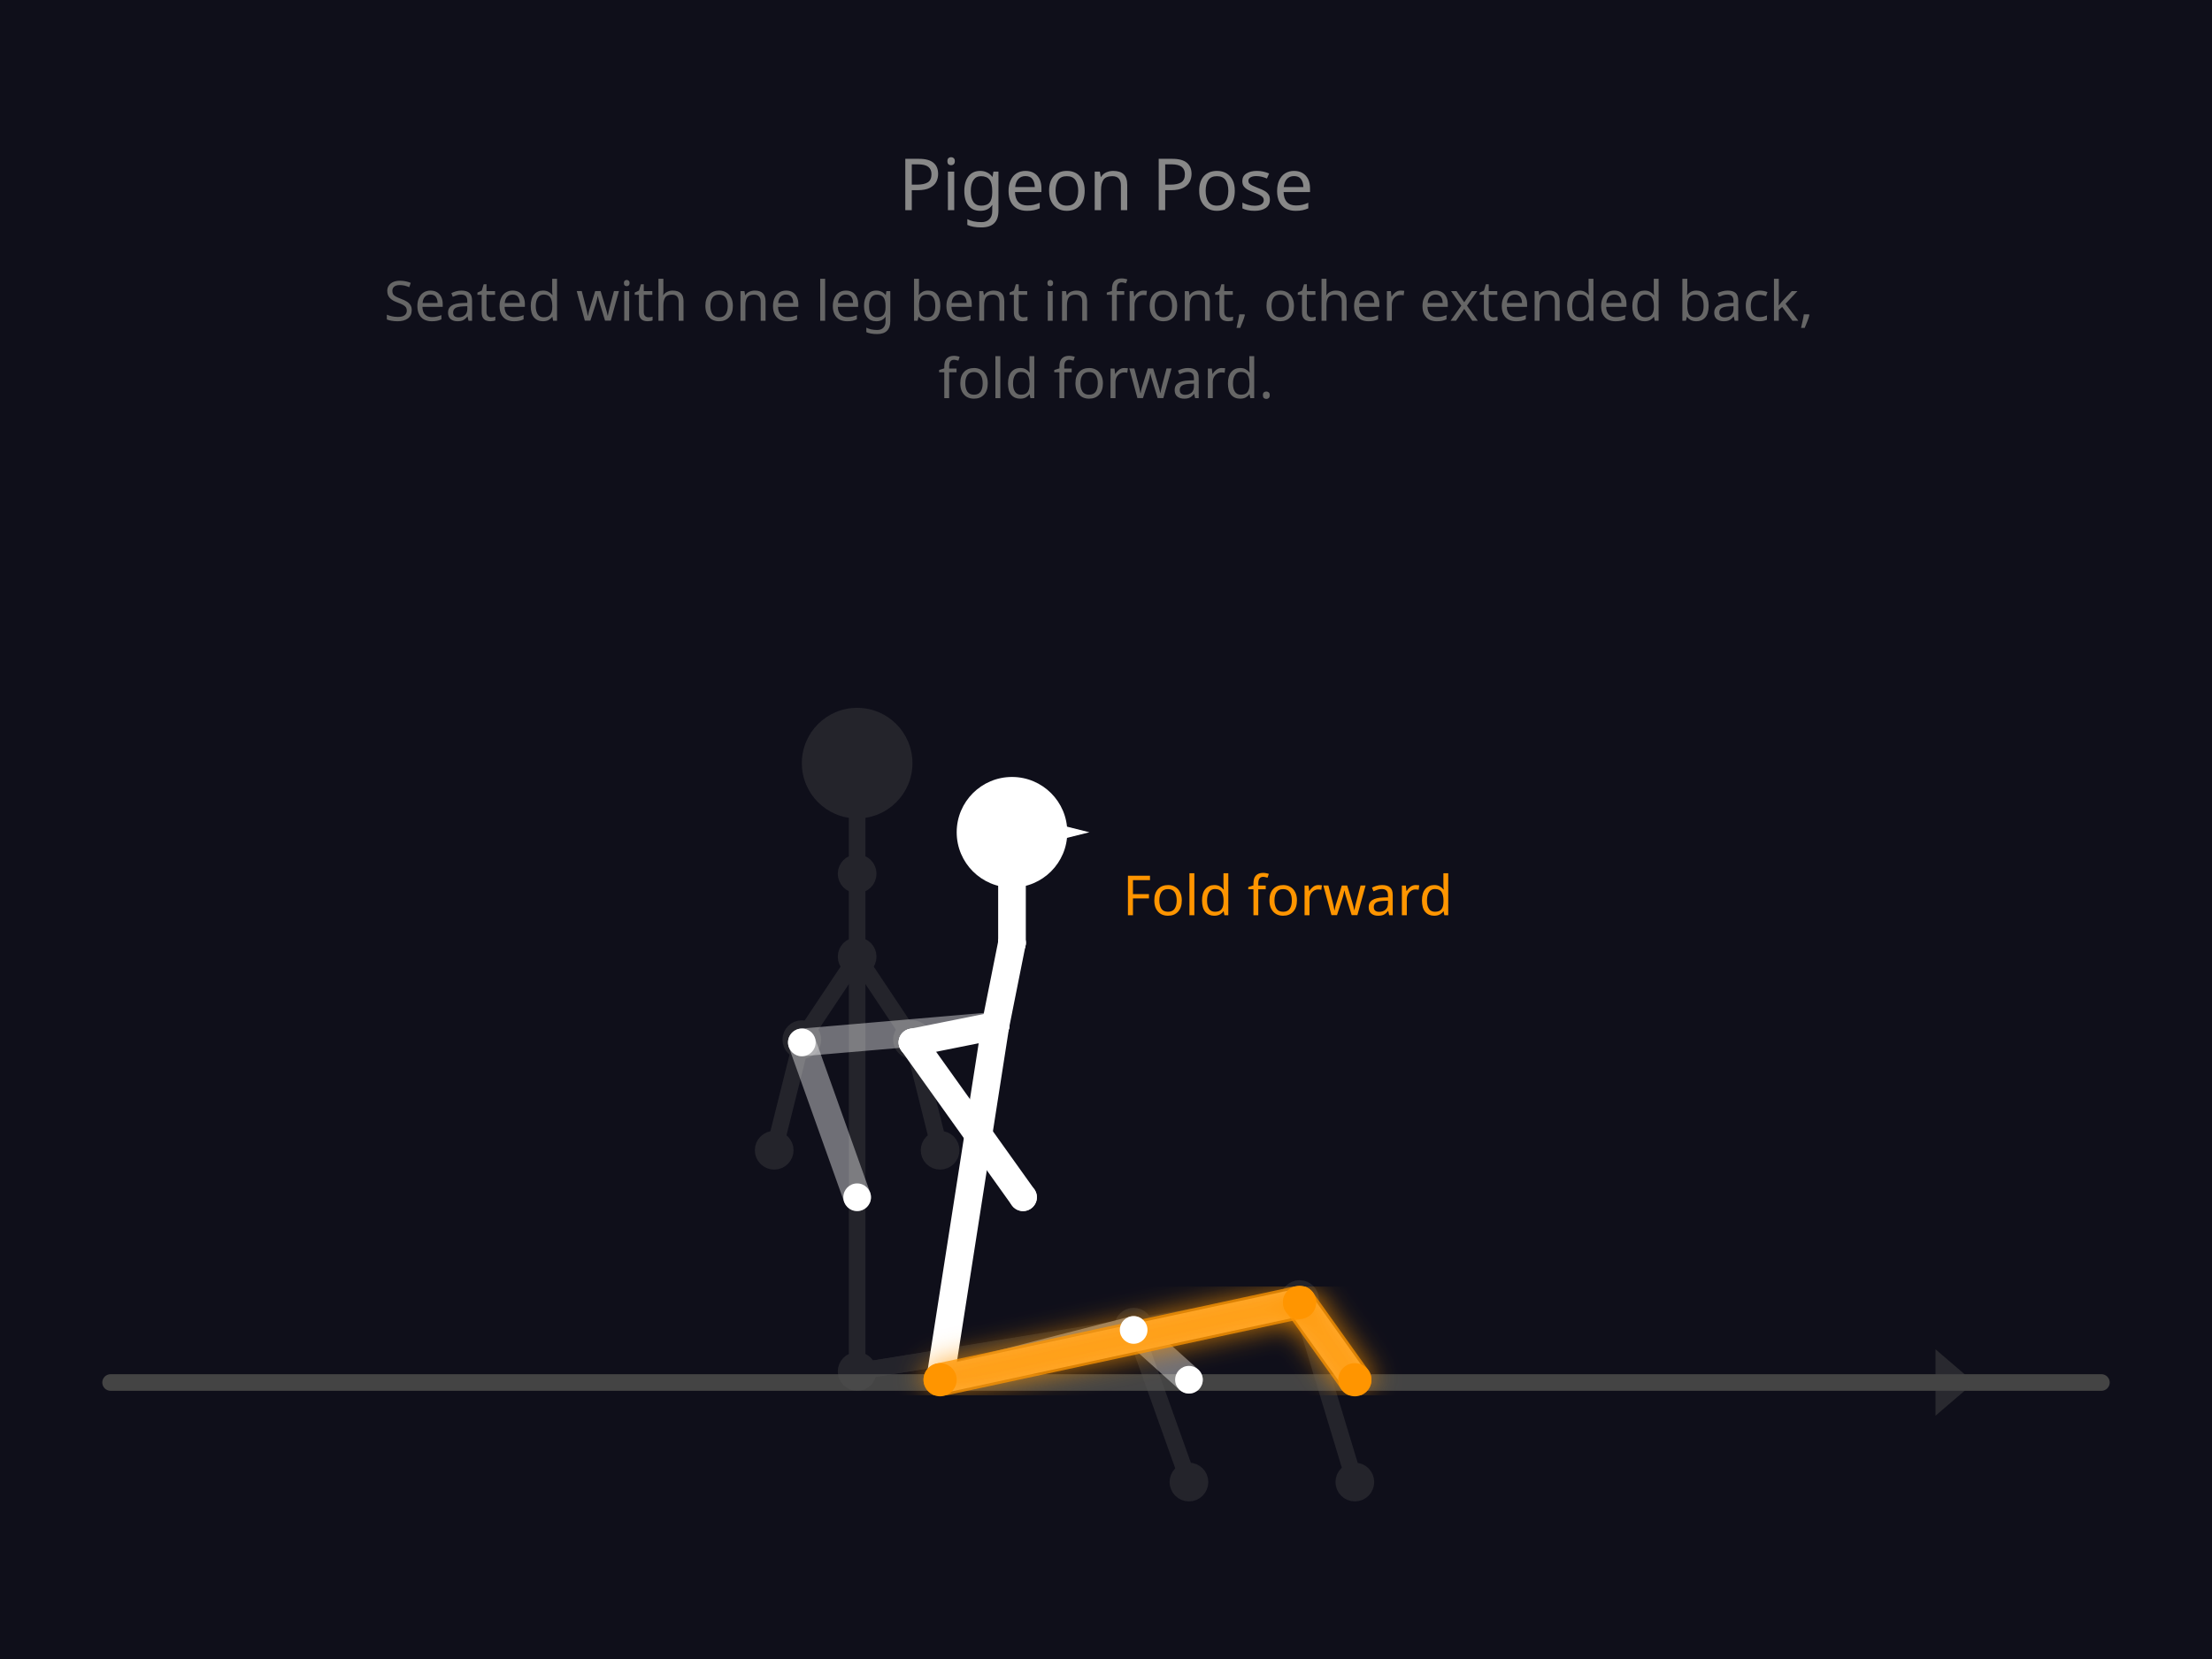
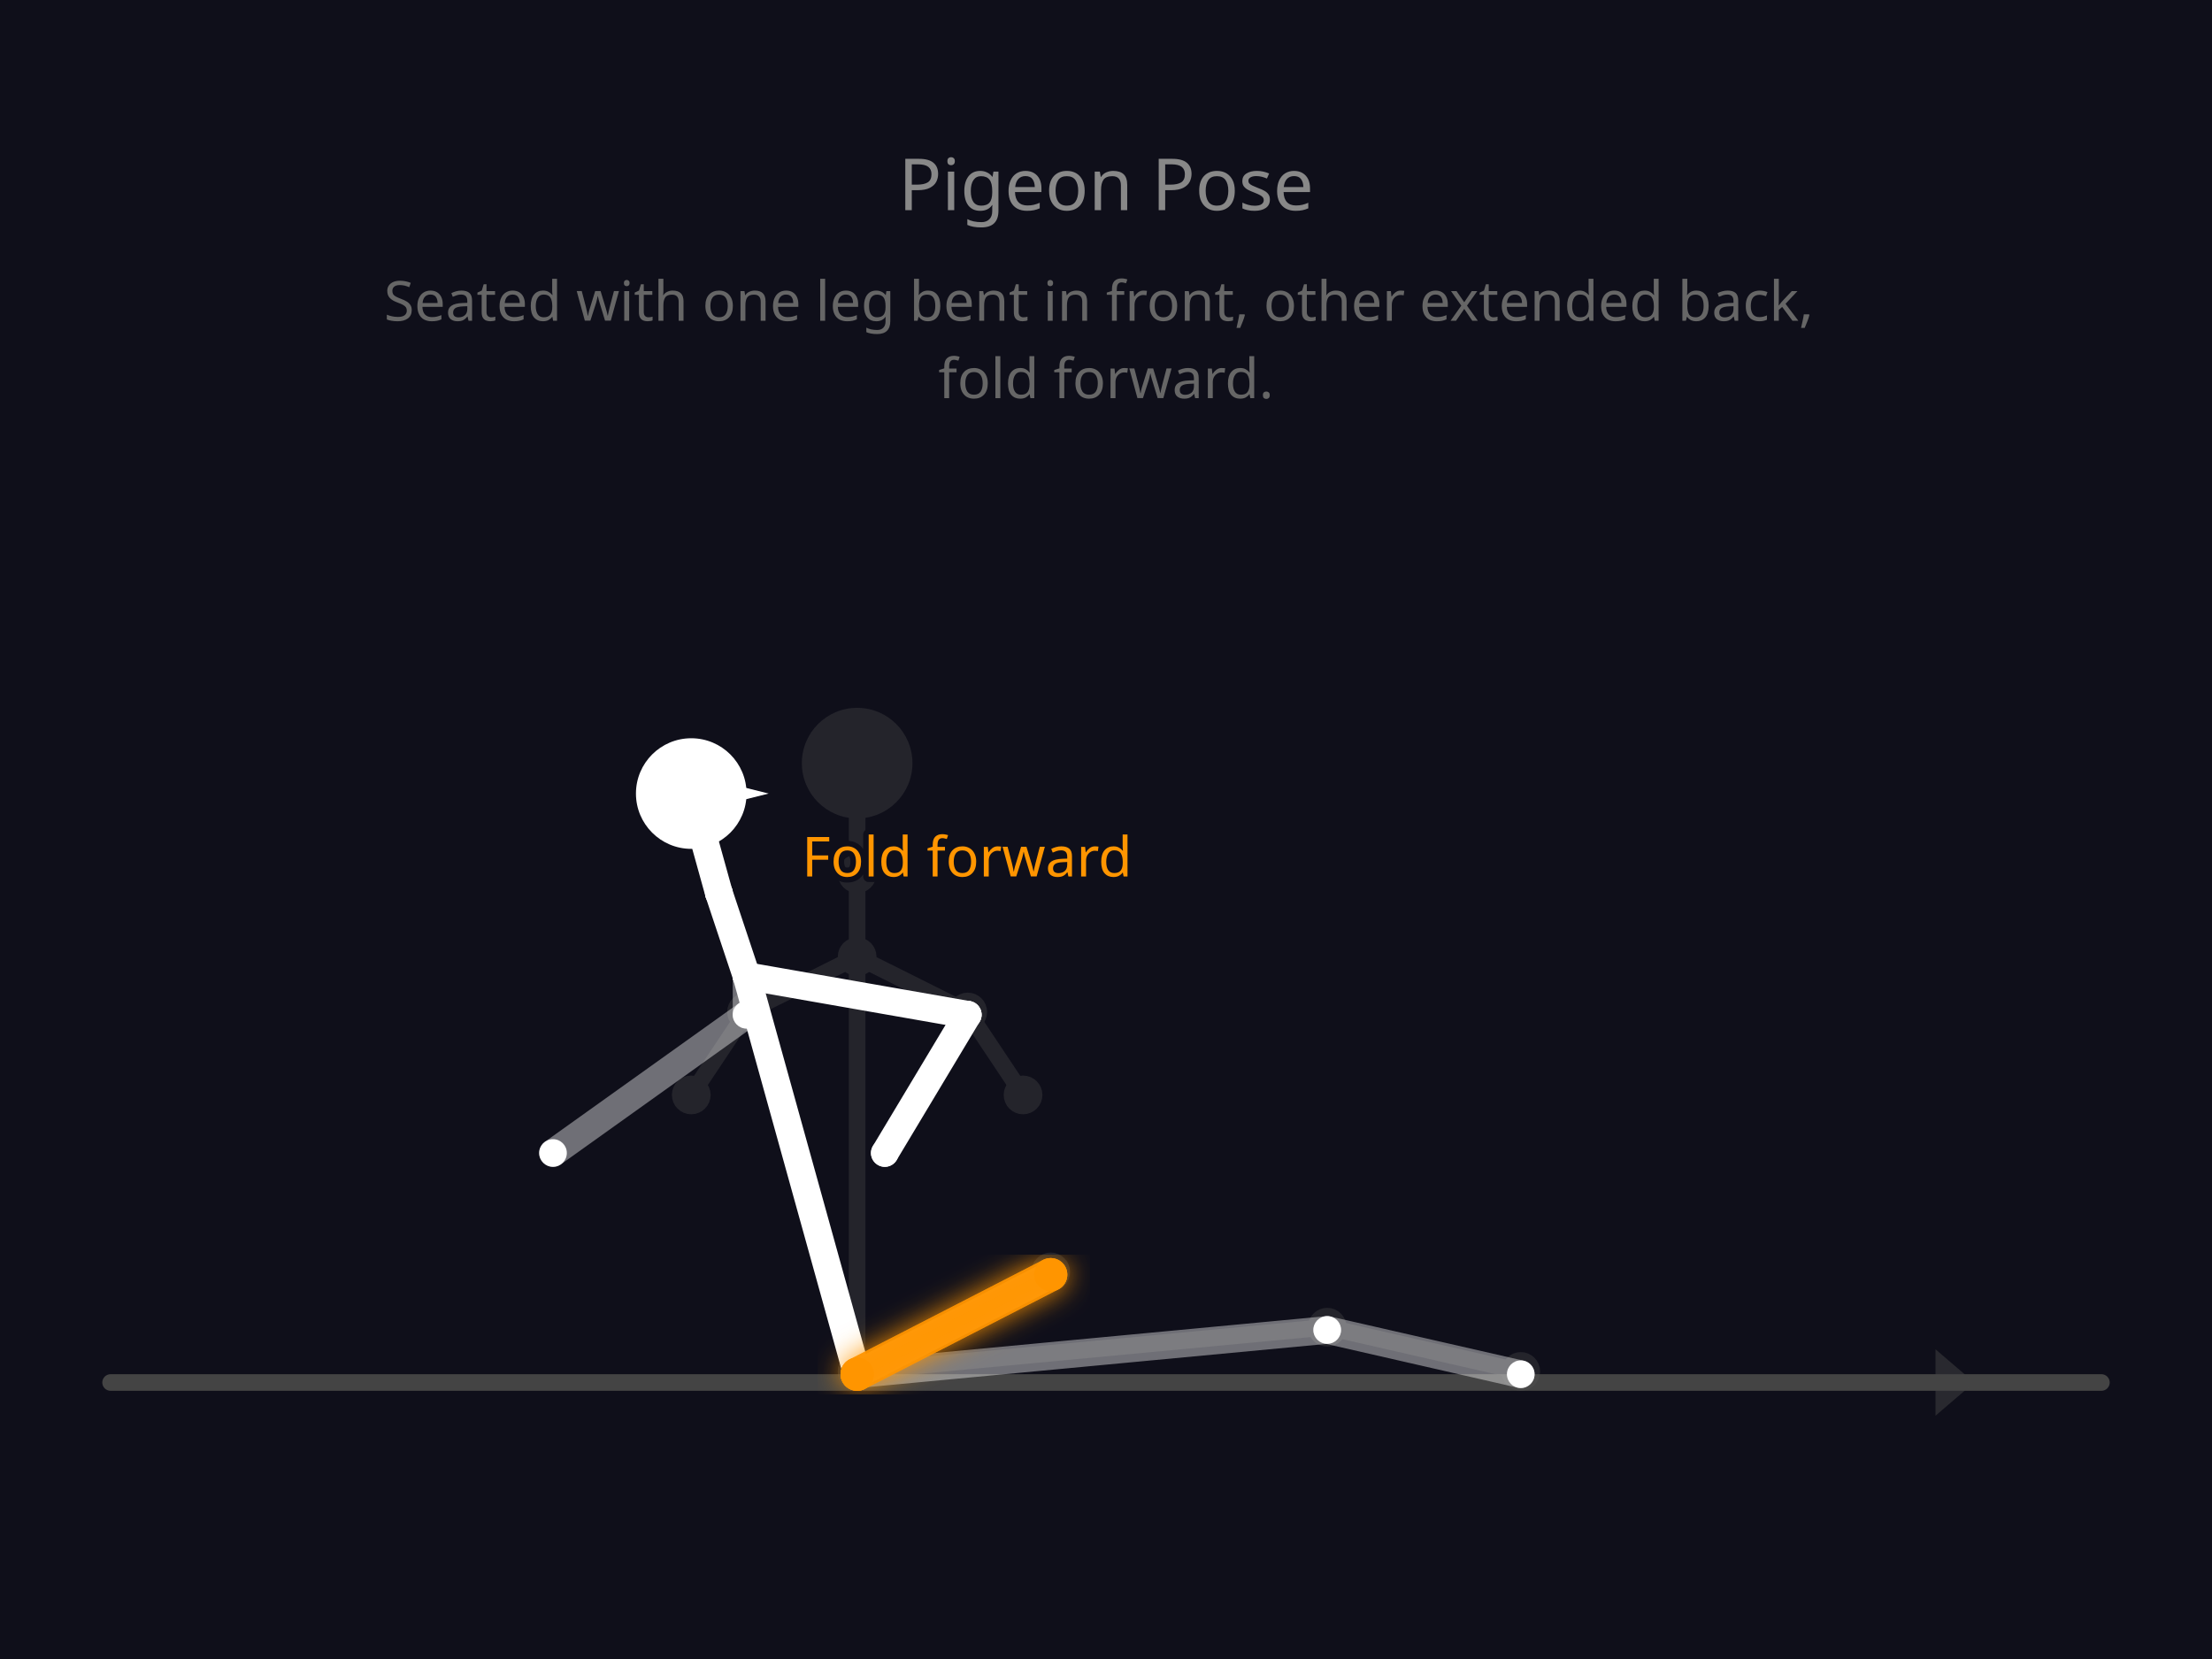
<svg xmlns="http://www.w3.org/2000/svg" viewBox="0 0 400 300">
  <defs>
    <filter id="glow" x="-20%" y="-20%" width="140%" height="140%">
      <feGaussianBlur stdDeviation="2.5" result="blur" />
      <feMerge>
        <feMergeNode in="blur" />
        <feMergeNode in="SourceGraphic" />
      </feMerge>
    </filter>
  </defs>
  <rect width="400" height="300" fill="#0f0f1a" />
  <line x1="20" y1="250" x2="380" y2="250" stroke="#444" stroke-width="3" stroke-linecap="round" />
  <polygon points="350,256 357,250 350,244" fill="#444" opacity="0.5" />
  <text x="200" y="38" fill="#888" font-size="13" font-family="sans-serif" text-anchor="middle">Pigeon Pose</text>
  <text x="200" y="58" fill="#666" font-size="10" font-family="sans-serif" text-anchor="middle">
    <tspan x="200" dy="0">Seated with one leg bent in front, other extended back,</tspan>
    <tspan x="200" dy="14">fold forward.</tspan>
  </text>
  <g stroke="#555" stroke-width="3" fill="none" stroke-linecap="round" stroke-linejoin="round" opacity="0.3">
    <circle cx="155" cy="138" r="10" fill="#555" stroke="none" />
    <line x1="155" y1="138" x2="155" y2="158" />
    <line x1="155" y1="158" x2="155" y2="173" />
    <line x1="155" y1="173" x2="155" y2="248" />
-     <line x1="155" y1="173" x2="145" y2="188" />
-     <line x1="145" y1="188" x2="140" y2="208" />
-     <line x1="155" y1="173" x2="165" y2="188" />
-     <line x1="165" y1="188" x2="170" y2="208" />
-     <line x1="155" y1="248" x2="205" y2="240" />
-     <line x1="205" y1="240" x2="215" y2="268" />
-     <line x1="155" y1="248" x2="235" y2="235" />
-     <line x1="235" y1="235" x2="245" y2="268" />
+     <line x1="155" y1="173" x2="135" y2="183" />
+     <line x1="135" y1="183" x2="125" y2="198" />
+     <line x1="155" y1="173" x2="175" y2="183" />
+     <line x1="175" y1="183" x2="185" y2="198" />
+     <line x1="155" y1="248" x2="240" y2="240" />
+     <line x1="240" y1="240" x2="275" y2="248" />
+     <line x1="155" y1="248" x2="190" y2="230" />
+     <line x1="190" y1="230" x2="155" y2="248" />
    <circle cx="155" cy="138" r="2" fill="none" />
    <circle cx="155" cy="158" r="2" fill="none" />
    <circle cx="155" cy="173" r="2" fill="none" />
    <circle cx="155" cy="248" r="2" fill="none" />
-     <circle cx="145" cy="188" r="2" fill="none" />
-     <circle cx="140" cy="208" r="2" fill="none" />
-     <circle cx="165" cy="188" r="2" fill="none" />
-     <circle cx="170" cy="208" r="2" fill="none" />
-     <circle cx="205" cy="240" r="2" fill="none" />
-     <circle cx="215" cy="268" r="2" fill="none" />
-     <circle cx="235" cy="235" r="2" fill="none" />
-     <circle cx="245" cy="268" r="2" fill="none" />
+     <circle cx="135" cy="183" r="2" fill="none" />
+     <circle cx="125" cy="198" r="2" fill="none" />
+     <circle cx="175" cy="183" r="2" fill="none" />
+     <circle cx="185" cy="198" r="2" fill="none" />
+     <circle cx="240" cy="240" r="2" fill="none" />
+     <circle cx="275" cy="248" r="2" fill="none" />
+     <circle cx="190" cy="230" r="2" fill="none" />
+     <circle cx="155" cy="248" r="2" fill="none" />
  </g>
  <g stroke="#FFF" stroke-width="5" fill="none" stroke-linecap="round" stroke-linejoin="round">
-     <circle cx="183" cy="150.5" r="10" fill="#FFF" stroke="none" />
-     <polygon points="189,148.5 197,150.5 189,152.5" fill="#FFF" stroke="none" />
-     <line x1="183" y1="150.5" x2="183" y2="170.5" />
-     <line x1="183" y1="170.5" x2="180" y2="185.5" />
-     <line x1="180" y1="185.5" x2="170" y2="249.5" />
-     <line x1="180" y1="185.5" x2="145" y2="188.5" opacity="0.4" />
-     <line x1="145" y1="188.5" x2="155" y2="216.5" opacity="0.4" />
-     <line x1="180" y1="185.5" x2="165" y2="188.5" />
-     <line x1="165" y1="188.5" x2="185" y2="216.5" />
-     <line x1="170" y1="249.5" x2="205" y2="240.5" opacity="0.4" />
-     <line x1="205" y1="240.5" x2="215" y2="249.5" opacity="0.4" />
-     <line x1="170" y1="249.5" x2="235" y2="235.5" />
-     <line x1="235" y1="235.5" x2="245" y2="249.5" />
+     <circle cx="125" cy="143.5" r="10" fill="#FFF" stroke="none" />
+     <polygon points="131,141.5 139,143.5 131,145.5" fill="#FFF" stroke="none" />
+     <line x1="125" y1="143.5" x2="130" y2="161.5" />
+     <line x1="130" y1="161.5" x2="135" y2="176.5" />
+     <line x1="135" y1="176.5" x2="155" y2="248.5" />
+     <line x1="135" y1="176.5" x2="135" y2="183.5" opacity="0.4" />
+     <line x1="135" y1="183.5" x2="100" y2="208.5" opacity="0.4" />
+     <line x1="135" y1="176.5" x2="175" y2="183.5" />
+     <line x1="175" y1="183.5" x2="160" y2="208.5" />
+     <line x1="155" y1="248.5" x2="240" y2="240.5" opacity="0.4" />
+     <line x1="240" y1="240.5" x2="275" y2="248.5" opacity="0.4" />
+     <line x1="155" y1="248.5" x2="190" y2="230.5" />
+     <line x1="190" y1="230.5" x2="155" y2="248.5" />
    <g filter="url(#glow)">
-       <line x1="170" y1="249.5" x2="235" y2="235.5" stroke="#FF9500" stroke-width="6" opacity="0.75" />
-       <line x1="235" y1="235.5" x2="245" y2="249.5" stroke="#FF9500" stroke-width="6" opacity="0.75" />
+       <line x1="155" y1="248.5" x2="190" y2="230.5" stroke="#FF9500" stroke-width="6" opacity="0.75" />
+       <line x1="190" y1="230.5" x2="155" y2="248.5" stroke="#FF9500" stroke-width="6" opacity="0.75" />
    </g>
-     <circle cx="183" cy="150.5" r="2.5" fill="#FFF" stroke="none" />
-     <circle cx="183" cy="170.5" r="2.5" fill="#FFF" stroke="none" />
-     <circle cx="180" cy="185.5" r="2.5" fill="#FFF" stroke="none" />
-     <circle cx="170" cy="249.5" r="3" fill="#FF9500" stroke="none" />
-     <circle cx="145" cy="188.5" r="2.5" fill="#FFF" stroke="none" />
-     <circle cx="155" cy="216.5" r="2.5" fill="#FFF" stroke="none" />
-     <circle cx="165" cy="188.5" r="2.5" fill="#FFF" stroke="none" />
-     <circle cx="185" cy="216.5" r="2.5" fill="#FFF" stroke="none" />
-     <circle cx="205" cy="240.5" r="2.5" fill="#FFF" stroke="none" />
-     <circle cx="215" cy="249.5" r="2.5" fill="#FFF" stroke="none" />
-     <circle cx="235" cy="235.5" r="3" fill="#FF9500" stroke="none" />
-     <circle cx="245" cy="249.5" r="3" fill="#FF9500" stroke="none" />
+     <circle cx="125" cy="143.5" r="2.5" fill="#FFF" stroke="none" />
+     <circle cx="130" cy="161.5" r="2.5" fill="#FFF" stroke="none" />
+     <circle cx="135" cy="176.5" r="2.5" fill="#FFF" stroke="none" />
+     <circle cx="155" cy="248.5" r="3" fill="#FF9500" stroke="none" />
+     <circle cx="135" cy="183.5" r="2.5" fill="#FFF" stroke="none" />
+     <circle cx="100" cy="208.5" r="2.5" fill="#FFF" stroke="none" />
+     <circle cx="175" cy="183.5" r="2.5" fill="#FFF" stroke="none" />
+     <circle cx="160" cy="208.5" r="2.5" fill="#FFF" stroke="none" />
+     <circle cx="240" cy="240.5" r="2.5" fill="#FFF" stroke="none" />
+     <circle cx="275" cy="248.5" r="2.5" fill="#FFF" stroke="none" />
+     <circle cx="190" cy="230.5" r="3" fill="#FF9500" stroke="none" />
+     <circle cx="155" cy="248.5" r="3" fill="#FF9500" stroke="none" />
  </g>
-   <text x="203" y="165.5" fill="#FF9500" font-size="10" font-family="sans-serif" paint-order="stroke" stroke="#0f0f1a" stroke-width="2" stroke-linecap="round" stroke-linejoin="round">Fold forward</text>
+   <text x="145" y="158.5" fill="#FF9500" font-size="10" font-family="sans-serif" paint-order="stroke" stroke="#0f0f1a" stroke-width="2" stroke-linecap="round" stroke-linejoin="round">Fold forward</text>
</svg>
